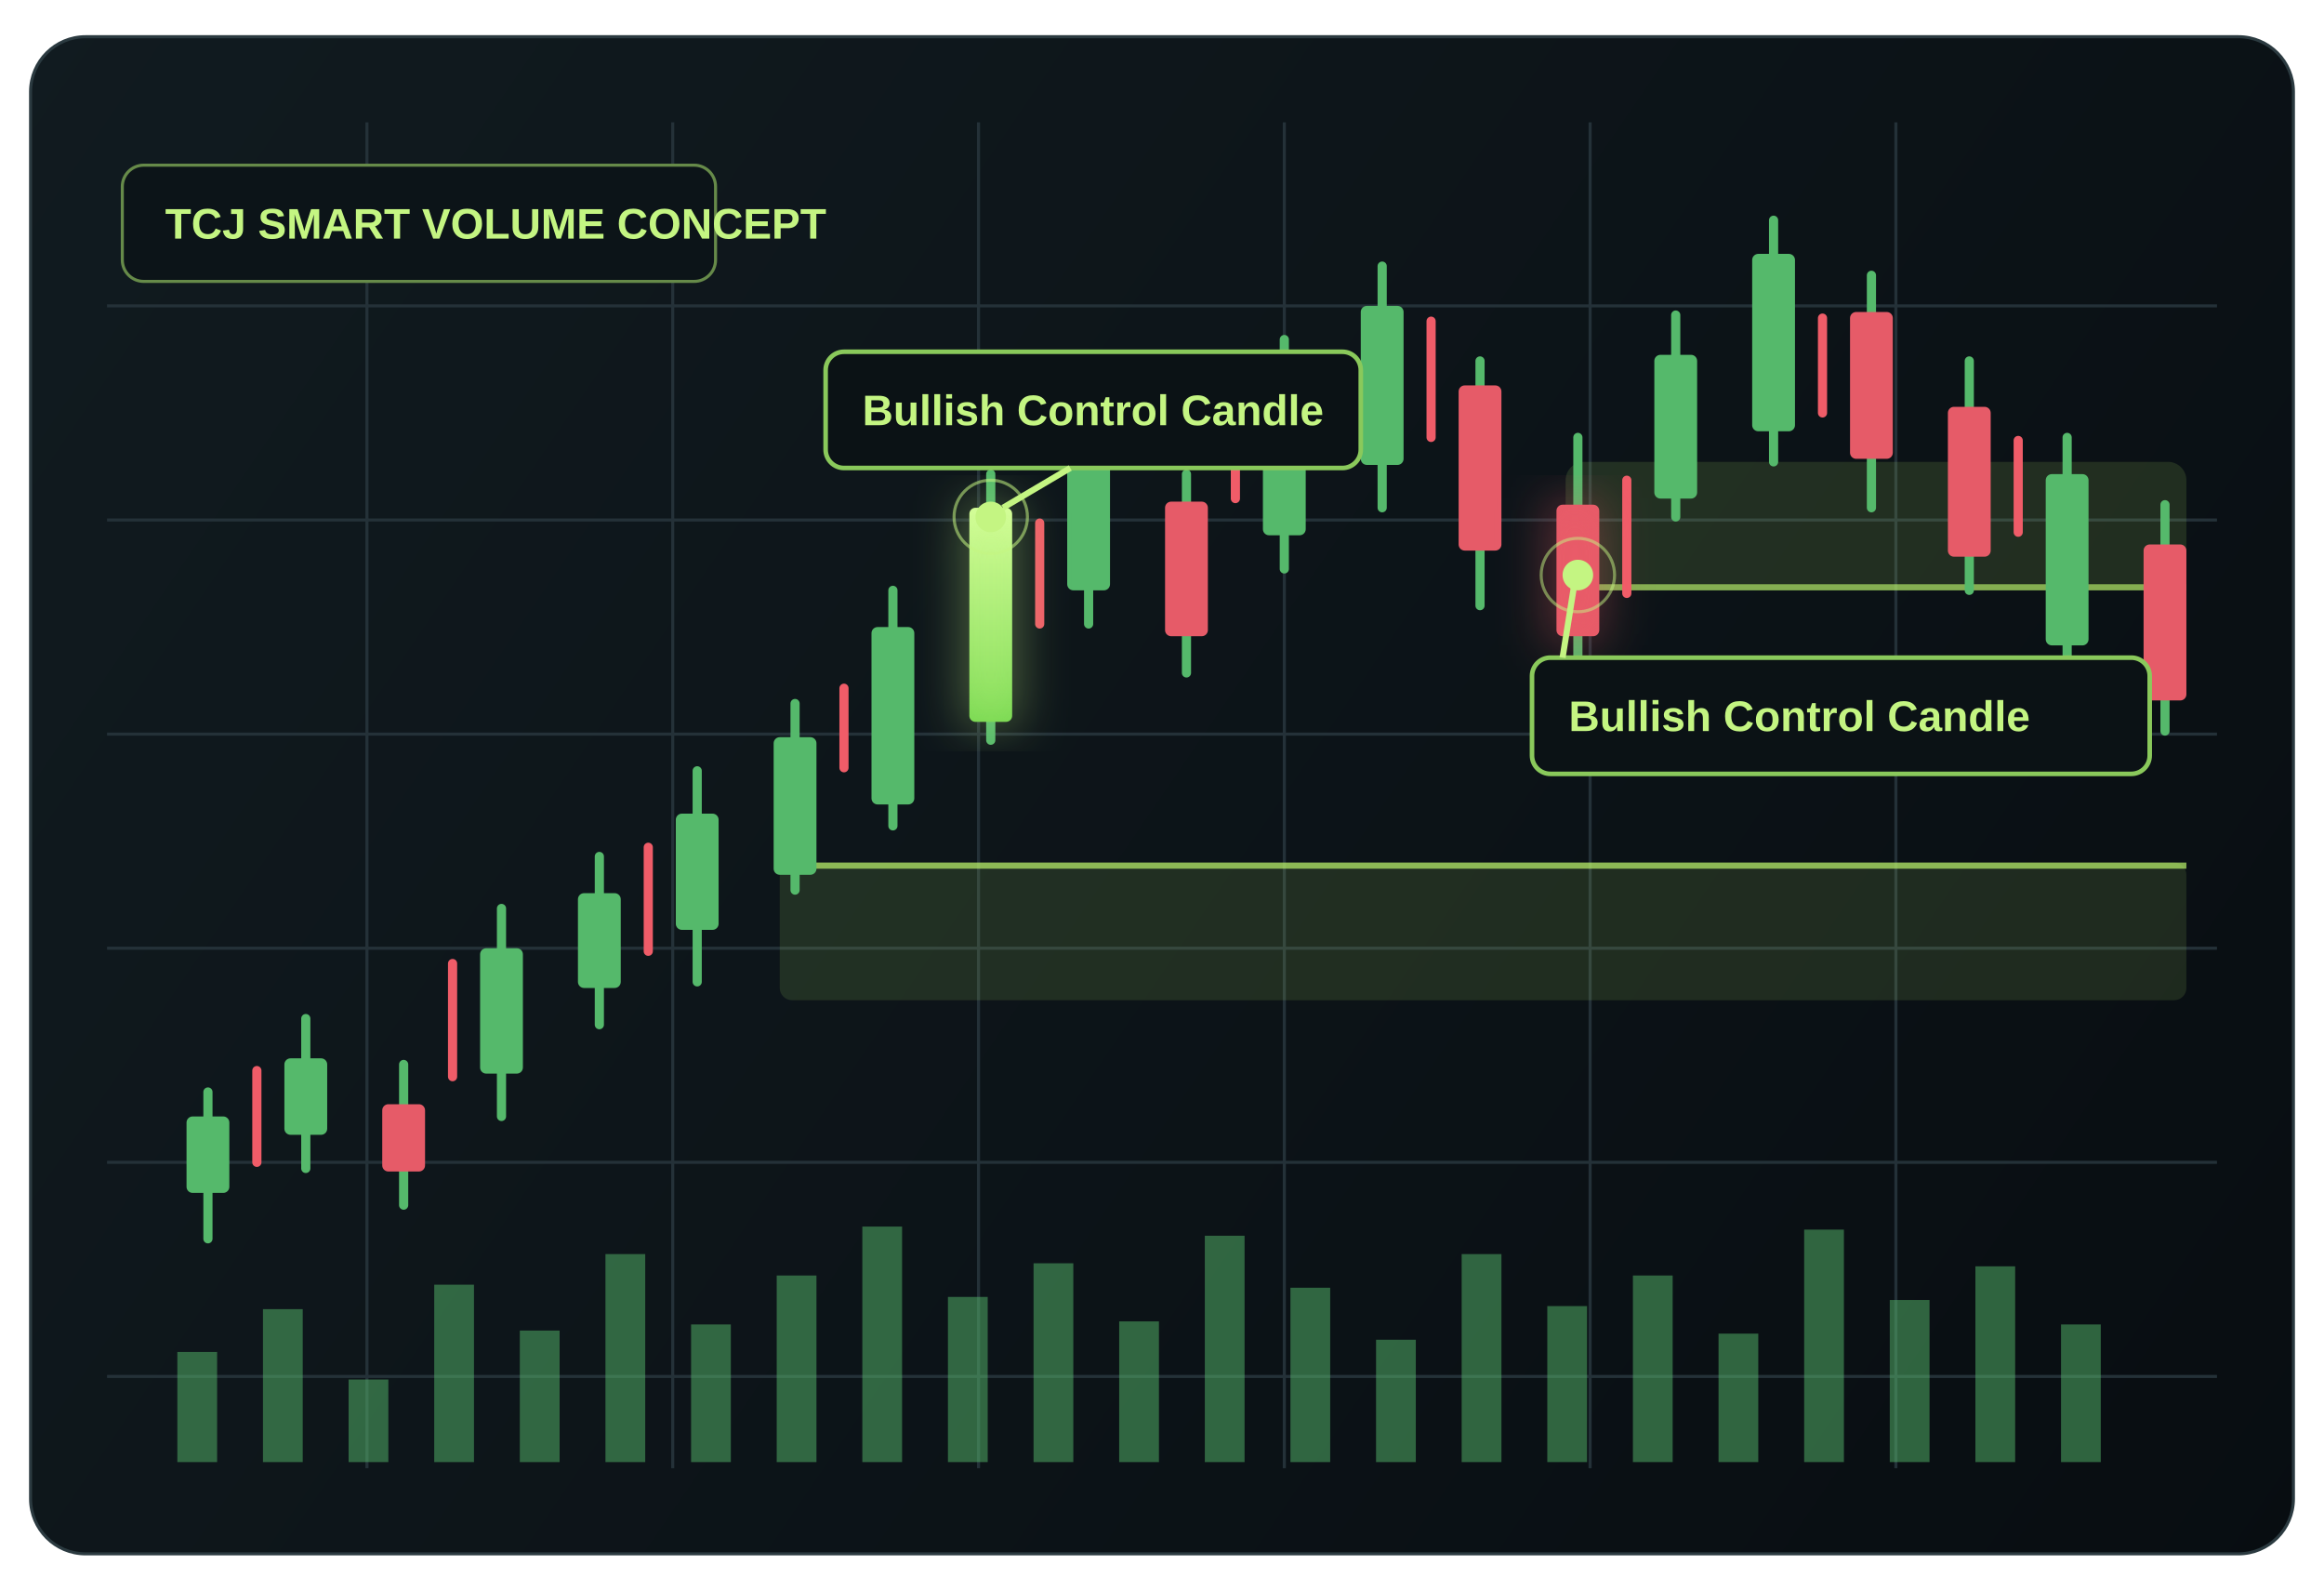
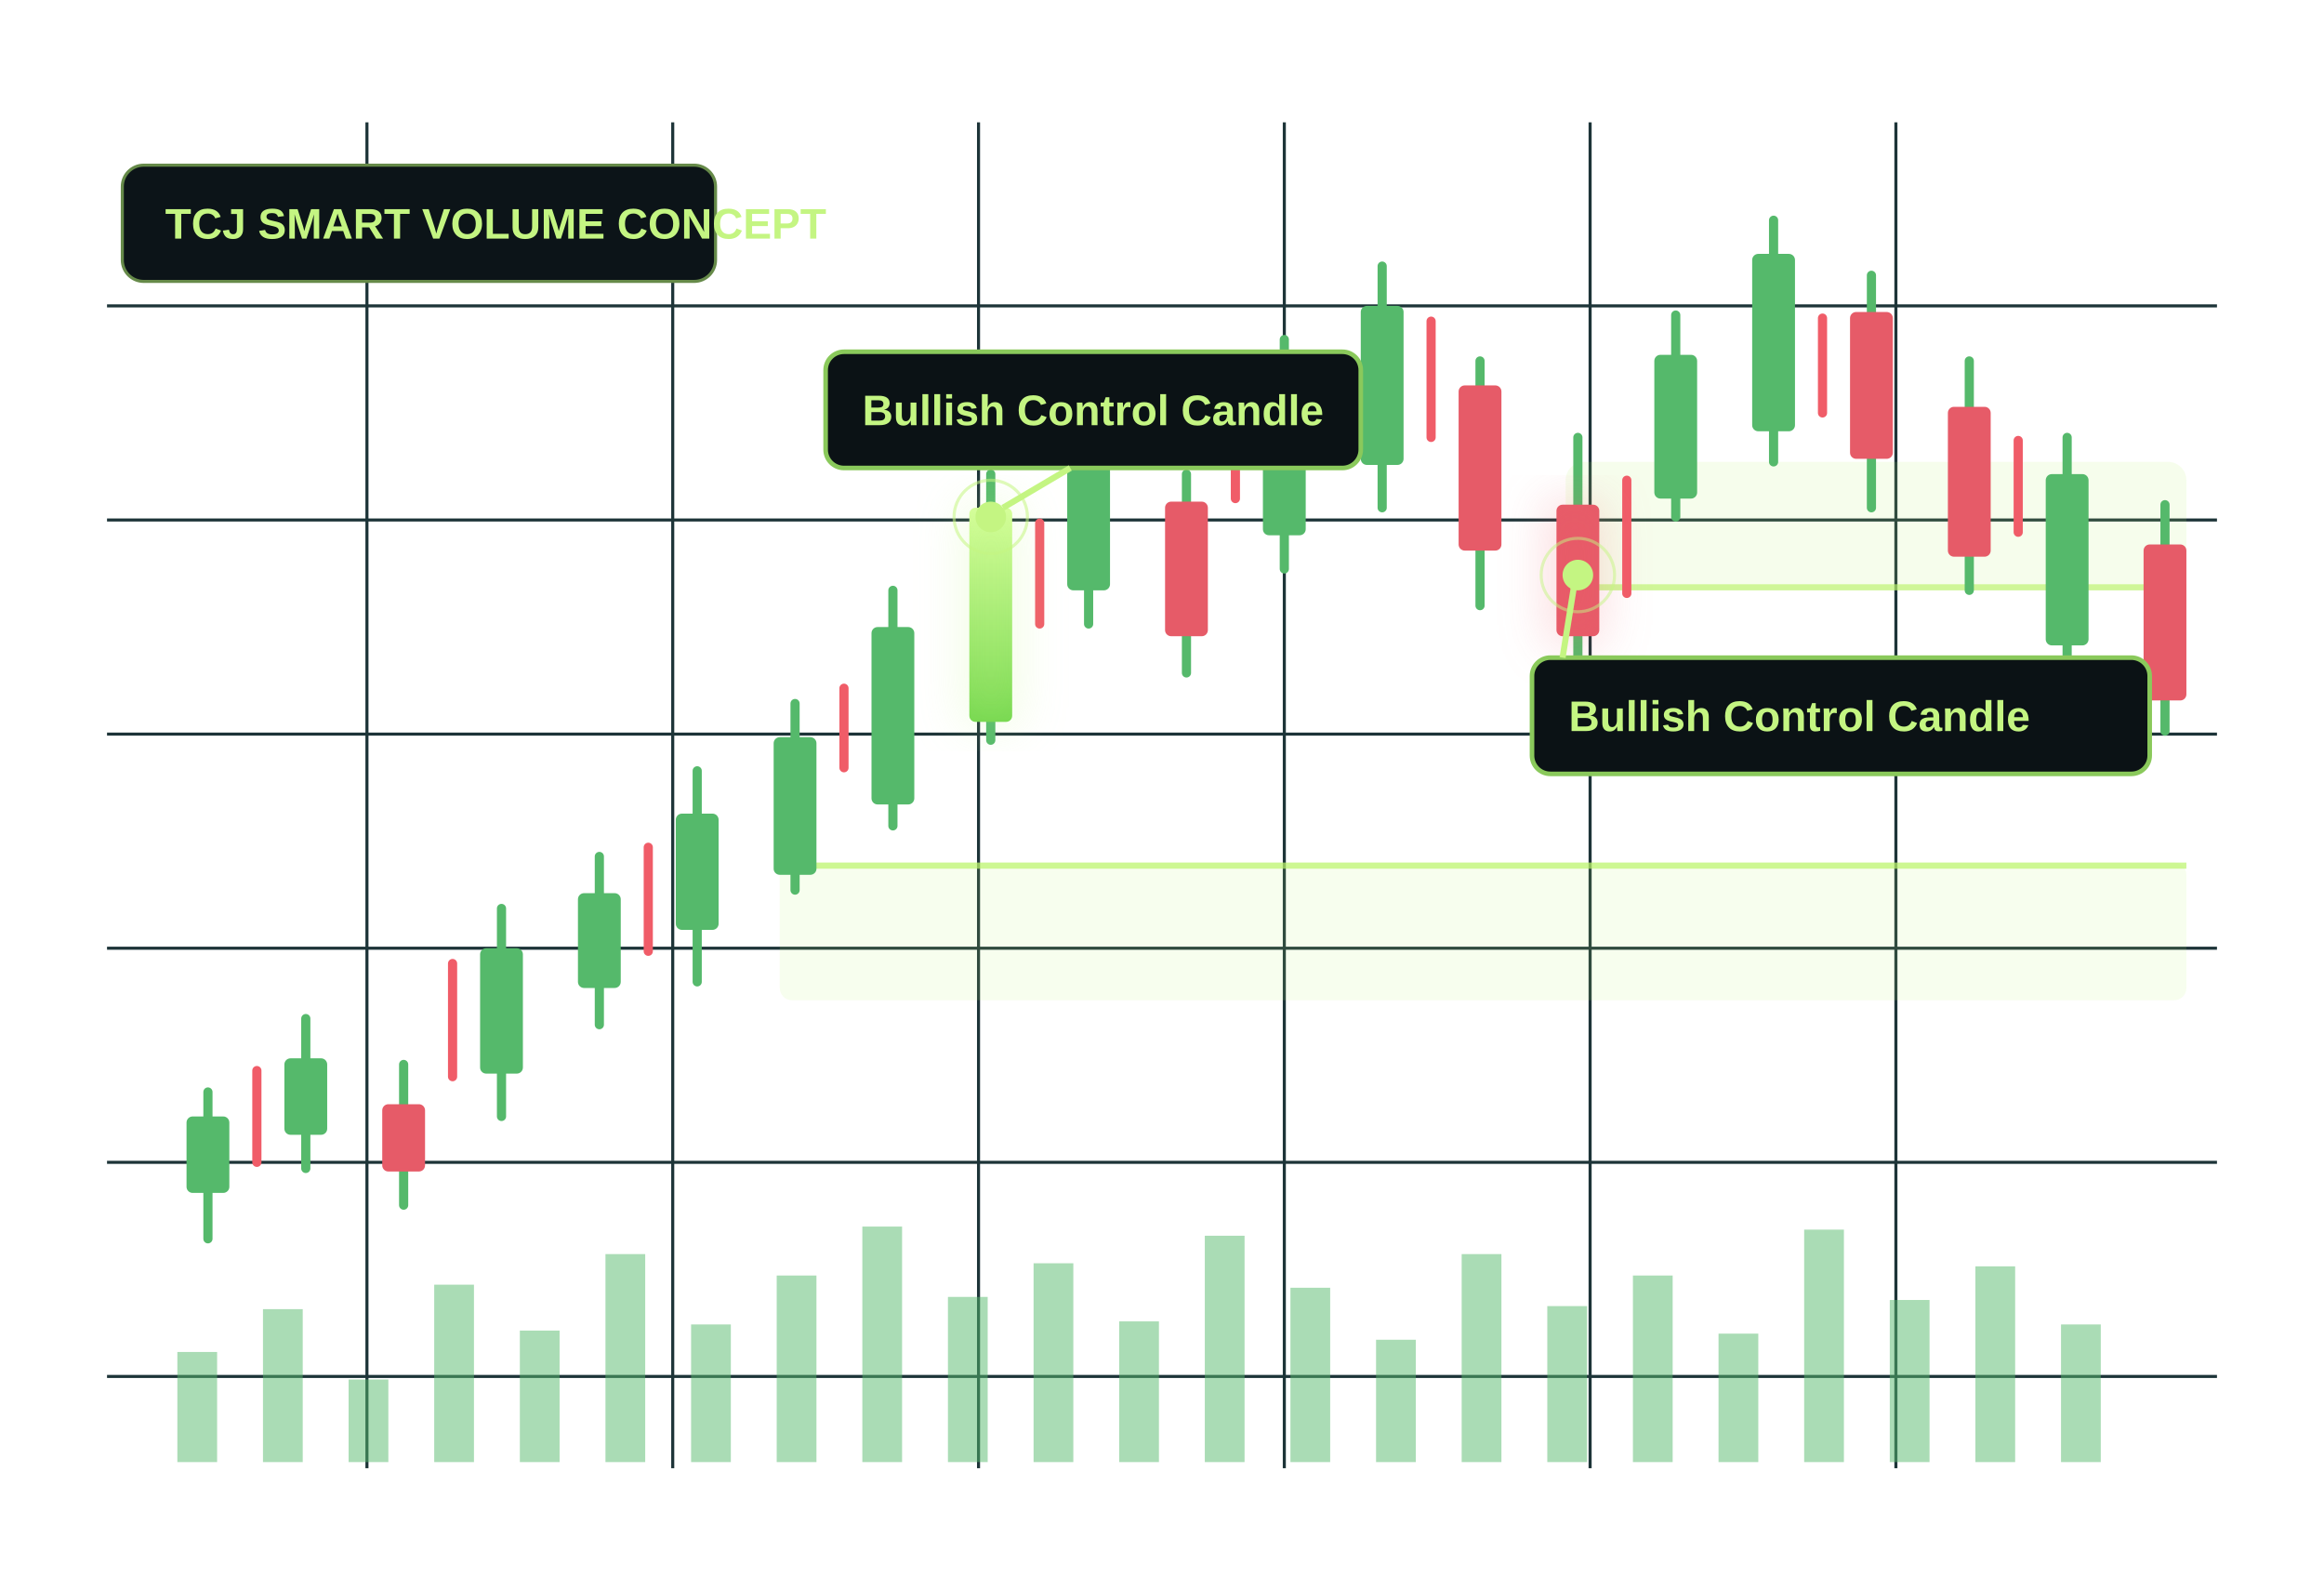
<svg xmlns="http://www.w3.org/2000/svg" width="760" height="520" viewBox="0 0 760 520" fill="none">
  <defs>
    <linearGradient id="bg" x1="0" y1="0" x2="760" y2="520" gradientUnits="userSpaceOnUse">
      <stop stop-color="#111b20" />
      <stop offset="1" stop-color="#080d11" />
    </linearGradient>
    <linearGradient id="green" x1="0" y1="0" x2="0" y2="1">
      <stop stop-color="#d6ff9b" />
      <stop offset="1" stop-color="#72d64d" />
    </linearGradient>
    <linearGradient id="red" x1="0" y1="0" x2="0" y2="1">
      <stop stop-color="#ff747d" />
      <stop offset="1" stop-color="#b93648" />
    </linearGradient>
    <filter id="glow">
      <feGaussianBlur stdDeviation="8" />
    </filter>
  </defs>
-   <rect x="10" y="12" width="740" height="496" rx="18" fill="url(#bg)" stroke="#2b3a40" />
-   <g stroke="#243138" stroke-width="1">
+   <g stroke="#1d3438" stroke-width="1">
    <path d="M35 100H725M35 170H725M35 240H725M35 310H725M35 380H725M35 450H725" />
    <path d="M120 40V480M220 40V480M320 40V480M420 40V480M520 40V480M620 40V480" />
  </g>
  <rect x="255" y="282" width="460" height="45" rx="4" fill="#baf36b" opacity=".12" />
  <rect x="255" y="282" width="460" height="2" fill="#baf36b" opacity=".7" />
  <rect x="512" y="151" width="203" height="42" rx="6" fill="#baf36b" opacity=".13" />
  <rect x="512" y="191" width="203" height="2" fill="#baf36b" opacity=".65" />
  <g stroke-linecap="round" stroke-width="3">
    <path stroke="#55b96b" d="M68 357V405M100 333V382M132 348V394M164 297V365M196 280V335M228 252V321M260 230V291M292 193V270M324 155V242M356 122V204M388 155V220M420 111V186M452 87V166M484 118V198M516 143V221M548 103V169M580 72V151M612 90V166M644 118V193M676 143V222M708 165V239" />
    <path stroke="#f05c68" d="M84 350V380M148 315V352M212 277V311M276 225V251M340 171V204M404 126V163M468 105V143M532 157V194M596 104V135M660 144V174" />
  </g>
  <g>
    <rect x="61" y="365" width="14" height="25" rx="2" fill="#55b96b" />
    <rect x="93" y="346" width="14" height="25" rx="2" fill="#55b96b" />
    <rect x="125" y="361" width="14" height="22" rx="2" fill="#e65b68" />
    <rect x="157" y="310" width="14" height="41" rx="2" fill="#55b96b" />
    <rect x="189" y="292" width="14" height="31" rx="2" fill="#55b96b" />
    <rect x="221" y="266" width="14" height="38" rx="2" fill="#55b96b" />
    <rect x="253" y="241" width="14" height="45" rx="2" fill="#55b96b" />
    <rect x="285" y="205" width="14" height="58" rx="2" fill="#55b96b" />
    <rect x="317" y="166" width="14" height="70" rx="2" fill="url(#green)" />
    <rect x="349" y="145" width="14" height="48" rx="2" fill="#55b96b" />
    <rect x="381" y="164" width="14" height="44" rx="2" fill="#e65b68" />
    <rect x="413" y="122" width="14" height="53" rx="2" fill="#55b96b" />
    <rect x="445" y="100" width="14" height="52" rx="2" fill="#55b96b" />
    <rect x="477" y="126" width="14" height="54" rx="2" fill="#e65b68" />
    <rect x="509" y="165" width="14" height="43" rx="2" fill="#e65b68" />
    <rect x="541" y="116" width="14" height="47" rx="2" fill="#55b96b" />
    <rect x="573" y="83" width="14" height="58" rx="2" fill="#55b96b" />
    <rect x="605" y="102" width="14" height="48" rx="2" fill="#e65b68" />
    <rect x="637" y="133" width="14" height="49" rx="2" fill="#e65b68" />
    <rect x="669" y="155" width="14" height="56" rx="2" fill="#55b96b" />
    <rect x="701" y="178" width="14" height="51" rx="2" fill="#e65b68" />
  </g>
-   <g opacity=".35" filter="url(#glow)">
+   <g opacity=".22" filter="url(#glow)">
    <rect x="315" y="164" width="18" height="74" fill="#c4f582" />
    <rect x="506" y="163" width="18" height="48" fill="#f05c68" />
  </g>
  <rect x="40" y="54" width="194" height="38" rx="7" fill="#0c1418" stroke="#668a49" />
  <text x="54" y="78" fill="#c4f582" font-family="Arial,sans-serif" font-size="14" font-weight="700">TCJ SMART VOLUME CONCEPT</text>
  <rect x="270" y="115" width="175" height="38" rx="6" fill="#0b1215" stroke="#8ac95b" stroke-width="1.5" />
  <text x="282" y="139" fill="#c4f582" font-family="Arial,sans-serif" font-size="14" font-weight="700">Bullish Control Candle</text>
  <path d="M350 153L328 166" stroke="#c4f582" stroke-width="2" />
  <circle cx="324" cy="169" r="5" fill="#c4f582" />
  <circle cx="324" cy="169" r="12" stroke="#c4f582" opacity=".55" />
  <rect x="501" y="215" width="202" height="38" rx="6" fill="#0b1215" stroke="#8ac95b" stroke-width="1.5" />
  <text x="513" y="239" fill="#c4f582" font-family="Arial,sans-serif" font-size="14" font-weight="700">Bullish Control Candle</text>
  <path d="M511 215L515 190" stroke="#c4f582" stroke-width="2" />
  <circle cx="516" cy="188" r="5" fill="#c4f582" />
  <circle cx="516" cy="188" r="12" stroke="#c4f582" opacity=".5" />
  <g fill="#55b96b" opacity=".5">
    <rect x="58" y="442" width="13" height="36" />
    <rect x="86" y="428" width="13" height="50" />
    <rect x="114" y="451" width="13" height="27" />
    <rect x="142" y="420" width="13" height="58" />
    <rect x="170" y="435" width="13" height="43" />
    <rect x="198" y="410" width="13" height="68" />
    <rect x="226" y="433" width="13" height="45" />
    <rect x="254" y="417" width="13" height="61" />
    <rect x="282" y="401" width="13" height="77" />
    <rect x="310" y="424" width="13" height="54" />
    <rect x="338" y="413" width="13" height="65" />
    <rect x="366" y="432" width="13" height="46" />
    <rect x="394" y="404" width="13" height="74" />
    <rect x="422" y="421" width="13" height="57" />
    <rect x="450" y="438" width="13" height="40" />
    <rect x="478" y="410" width="13" height="68" />
    <rect x="506" y="427" width="13" height="51" />
    <rect x="534" y="417" width="13" height="61" />
    <rect x="562" y="436" width="13" height="42" />
    <rect x="590" y="402" width="13" height="76" />
    <rect x="618" y="425" width="13" height="53" />
    <rect x="646" y="414" width="13" height="64" />
    <rect x="674" y="433" width="13" height="45" />
  </g>
</svg>
